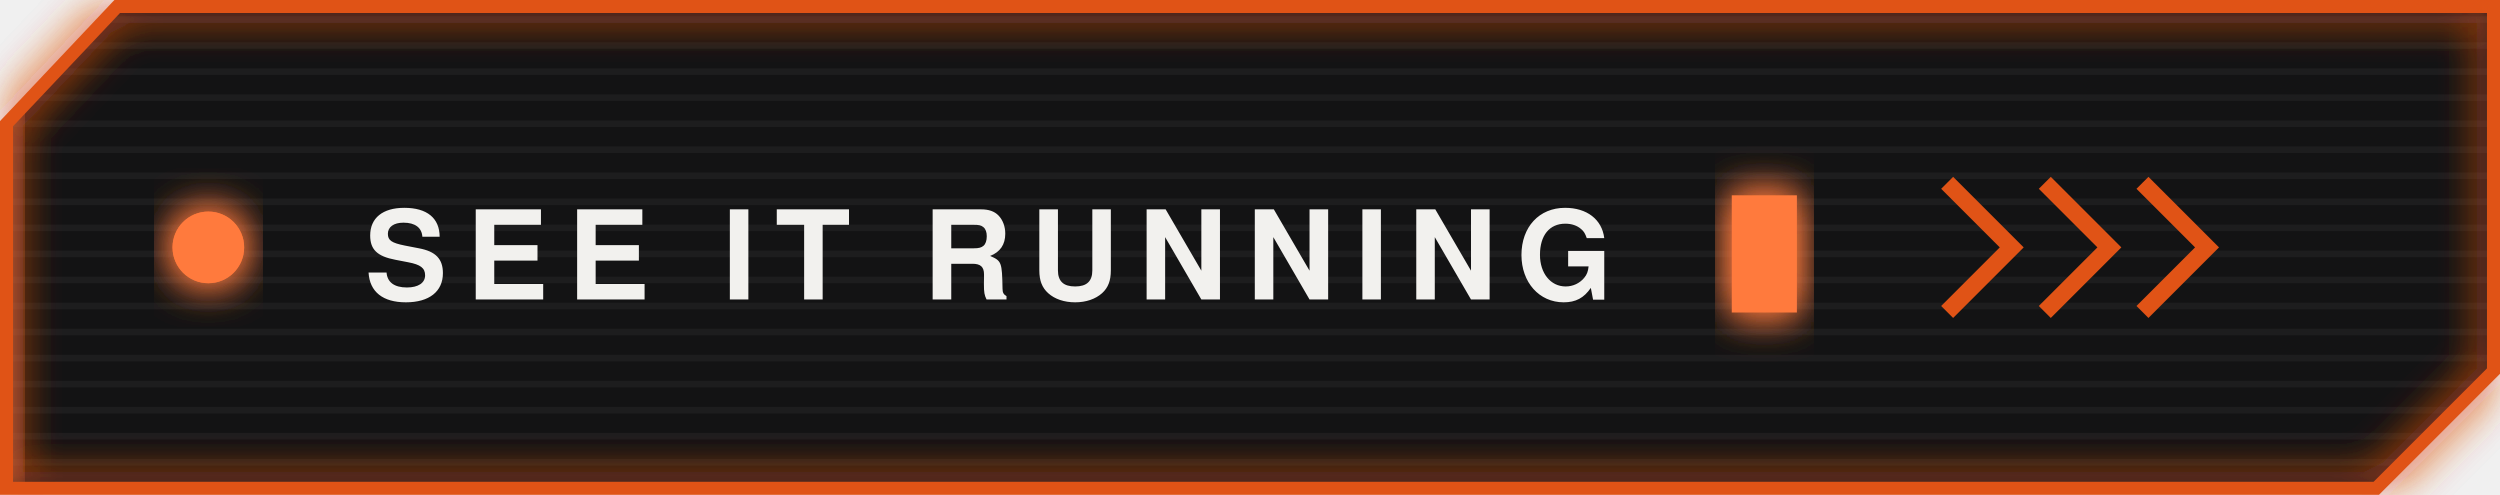
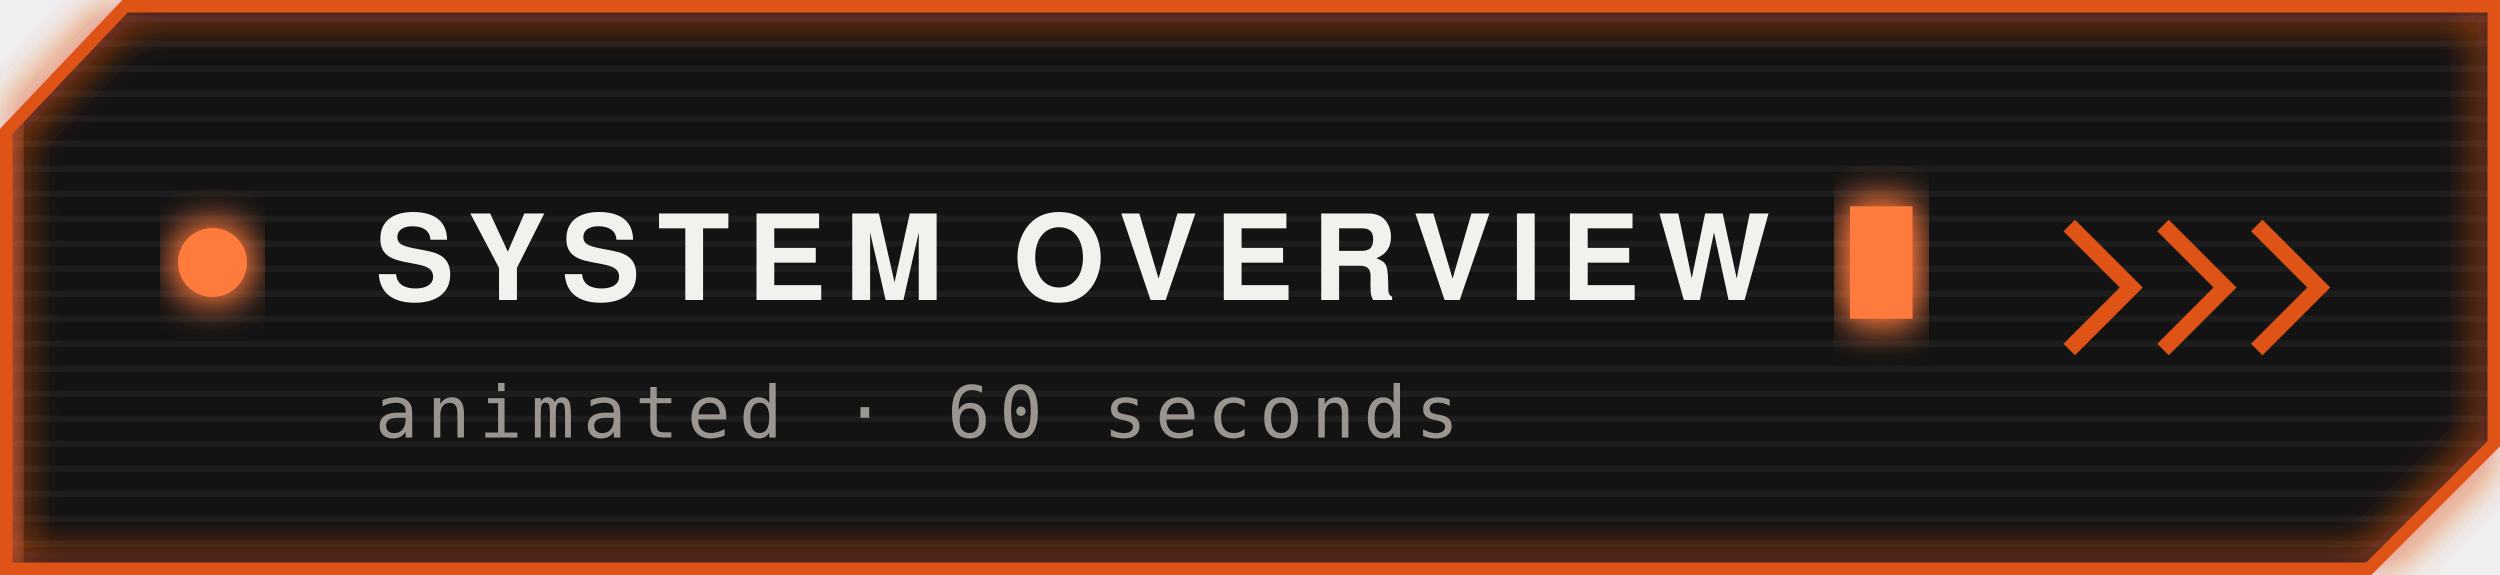
- <svg xmlns="http://www.w3.org/2000/svg" viewBox="0 0 384 76" width="384" height="76" role="img" aria-label="See it running — live demo">
+ <svg xmlns="http://www.w3.org/2000/svg" viewBox="0 0 400 92" width="400" height="92" role="img" aria-label="System overview — an animated walkthrough">
  <style>
    #sweep { transform-box: view-box; transform-origin: 0 0;
             animation: sweep 3.6s cubic-bezier(.35,0,.2,1) infinite }
    @keyframes sweep {
      0%       { transform: translateX(-40px); opacity: 0 }
      10%      { opacity: 1 }
      55%      { opacity: 1 }
-       64%,100% { transform: translateX(424px); opacity: 0 }
+       64%,100% { transform: translateX(440px); opacity: 0 }
    }
    #edge { animation: burn 2.4s ease-in-out infinite }
    @keyframes burn { 0%,100% { opacity: .95 } 50% { opacity: .55 } }

    #dot { transform-box: fill-box; transform-origin: center;
           animation: beat 1.6s ease-in-out infinite }
    @keyframes beat { 0%,100% { transform: scale(1) } 50% { transform: scale(.66) } }
    #halo { transform-box: fill-box; transform-origin: center;
            animation: halo 1.6s ease-out infinite }
    @keyframes halo { 0% { transform: scale(1); opacity:.6 }
                      70%,100% { transform: scale(3.6); opacity:0 } }

    #cur { animation: blink 1.05s steps(1,end) infinite }
    @keyframes blink { 0%,55% { opacity: 1 } 56%,100% { opacity: 0 } }

    #cv0, #cv1, #cv2 { animation: chase 1.5s ease-in-out infinite }
    #cv1 { animation-delay: .16s }
    #cv2 { animation-delay: .32s }
    @keyframes chase { 0%,100% { opacity: .22 } 22% { opacity: 1 } }

    /* Glitch: a short tear every few seconds, not a constant wobble. */
    #gTop, #gBot, #gGhost { opacity: 0 }
    #gTop { transform-box: view-box; transform-origin: 0 0;
            animation: gtop 5.2s steps(1,end) infinite }
    #gBot { transform-box: view-box; transform-origin: 0 0;
            animation: gbot 5.2s steps(1,end) infinite }
    #gGhost { transform-box: view-box; transform-origin: 0 0;
              animation: gghost 5.2s steps(1,end) infinite }
    @keyframes gtop { 0%,71% {opacity:0; transform:translateX(0)}
      72% {opacity:1; transform:translateX(-5px)}
      74% {opacity:1; transform:translateX(3px)}
      76%,100% {opacity:0; transform:translateX(0)} }
    @keyframes gbot { 0%,71% {opacity:0; transform:translateX(0)}
      72% {opacity:1; transform:translateX(4px)}
      74% {opacity:1; transform:translateX(-3px)}
      76%,100% {opacity:0; transform:translateX(0)} }
    @keyframes gghost { 0%,70.9% {opacity:0}
      71% {opacity:.85; transform:translate(2px,-1px)}
      76%,100% {opacity:0} }

    @media (prefers-reduced-motion: reduce) {
      #sweep, #halo, #gTop, #gBot, #gGhost { display: none }
      #edge, #dot, #cur, #cv0, #cv1, #cv2 { animation: none; opacity: 1 }
    }
  </style>
  <defs>
    <clipPath id="panelClip">
-       <path d="M18 1 H383 V57 L365 75 H1 V19 Z" />
+       <path d="M20 1 H399 V71 L379 91 H1 V21 Z" />
    </clipPath>
    <clipPath id="halfTop">
-       <rect x="0" y="0" width="384" height="39" />
+       <rect x="0" y="0" width="400" height="41" />
    </clipPath>
    <clipPath id="halfBot">
-       <rect x="0" y="39" width="384" height="76" />
+       <rect x="0" y="41" width="400" height="54" />
    </clipPath>
    <filter id="neon" x="-25%" y="-60%" width="150%" height="220%">
      <feGaussianBlur in="SourceGraphic" stdDeviation="3.2" result="b" />
      <feMerge>
        <feMergeNode in="b" />
        <feMergeNode in="b" />
        <feMergeNode in="SourceGraphic" />
      </feMerge>
    </filter>
    <filter id="soft" x="-25%" y="-60%" width="150%" height="220%">
      <feGaussianBlur in="SourceGraphic" stdDeviation="2" />
    </filter>
  </defs>
-   <path d="M18 1 H383 V57 L365 75 H1 V19 Z" fill="#131314" />
+   <path d="M20 1 H399 V71 L379 91 H1 V21 Z" fill="#131314" />
  <g clip-path="url(#panelClip)">
-     <path d="M0 3H384" stroke="#F2F1EE" stroke-width="1" opacity=".05" />
-     <path d="M0 7H384" stroke="#F2F1EE" stroke-width="1" opacity=".05" />
-     <path d="M0 11H384" stroke="#F2F1EE" stroke-width="1" opacity=".05" />
-     <path d="M0 15H384" stroke="#F2F1EE" stroke-width="1" opacity=".05" />
-     <path d="M0 19H384" stroke="#F2F1EE" stroke-width="1" opacity=".05" />
-     <path d="M0 23H384" stroke="#F2F1EE" stroke-width="1" opacity=".05" />
-     <path d="M0 27H384" stroke="#F2F1EE" stroke-width="1" opacity=".05" />
-     <path d="M0 31H384" stroke="#F2F1EE" stroke-width="1" opacity=".05" />
-     <path d="M0 35H384" stroke="#F2F1EE" stroke-width="1" opacity=".05" />
-     <path d="M0 39H384" stroke="#F2F1EE" stroke-width="1" opacity=".05" />
-     <path d="M0 43H384" stroke="#F2F1EE" stroke-width="1" opacity=".05" />
-     <path d="M0 47H384" stroke="#F2F1EE" stroke-width="1" opacity=".05" />
-     <path d="M0 51H384" stroke="#F2F1EE" stroke-width="1" opacity=".05" />
-     <path d="M0 55H384" stroke="#F2F1EE" stroke-width="1" opacity=".05" />
-     <path d="M0 59H384" stroke="#F2F1EE" stroke-width="1" opacity=".05" />
-     <path d="M0 63H384" stroke="#F2F1EE" stroke-width="1" opacity=".05" />
-     <path d="M0 67H384" stroke="#F2F1EE" stroke-width="1" opacity=".05" />
-     <path d="M0 71H384" stroke="#F2F1EE" stroke-width="1" opacity=".05" />
-     <path d="M0 75H384" stroke="#F2F1EE" stroke-width="1" opacity=".05" />
+     <path d="M0 3H400" stroke="#F2F1EE" stroke-width="1" opacity=".05" />
+     <path d="M0 7H400" stroke="#F2F1EE" stroke-width="1" opacity=".05" />
+     <path d="M0 11H400" stroke="#F2F1EE" stroke-width="1" opacity=".05" />
+     <path d="M0 15H400" stroke="#F2F1EE" stroke-width="1" opacity=".05" />
+     <path d="M0 19H400" stroke="#F2F1EE" stroke-width="1" opacity=".05" />
+     <path d="M0 23H400" stroke="#F2F1EE" stroke-width="1" opacity=".05" />
+     <path d="M0 27H400" stroke="#F2F1EE" stroke-width="1" opacity=".05" />
+     <path d="M0 31H400" stroke="#F2F1EE" stroke-width="1" opacity=".05" />
+     <path d="M0 35H400" stroke="#F2F1EE" stroke-width="1" opacity=".05" />
+     <path d="M0 39H400" stroke="#F2F1EE" stroke-width="1" opacity=".05" />
+     <path d="M0 43H400" stroke="#F2F1EE" stroke-width="1" opacity=".05" />
+     <path d="M0 47H400" stroke="#F2F1EE" stroke-width="1" opacity=".05" />
+     <path d="M0 51H400" stroke="#F2F1EE" stroke-width="1" opacity=".05" />
+     <path d="M0 55H400" stroke="#F2F1EE" stroke-width="1" opacity=".05" />
+     <path d="M0 59H400" stroke="#F2F1EE" stroke-width="1" opacity=".05" />
+     <path d="M0 63H400" stroke="#F2F1EE" stroke-width="1" opacity=".05" />
+     <path d="M0 67H400" stroke="#F2F1EE" stroke-width="1" opacity=".05" />
+     <path d="M0 71H400" stroke="#F2F1EE" stroke-width="1" opacity=".05" />
+     <path d="M0 75H400" stroke="#F2F1EE" stroke-width="1" opacity=".05" />
+     <path d="M0 79H400" stroke="#F2F1EE" stroke-width="1" opacity=".05" />
+     <path d="M0 83H400" stroke="#F2F1EE" stroke-width="1" opacity=".05" />
+     <path d="M0 87H400" stroke="#F2F1EE" stroke-width="1" opacity=".05" />
+     <path d="M0 91H400" stroke="#F2F1EE" stroke-width="1" opacity=".05" />
    <g id="sweep">
-       <rect x="0" y="0" width="3" height="76" fill="#FF7A3D" filter="url(#soft)" opacity=".9" />
-       <rect x="0" y="0" width="1.4" height="76" fill="#FFFFFF" opacity=".9" />
+       <rect x="0" y="0" width="3" height="92" fill="#FF7A3D" filter="url(#soft)" opacity=".9" />
+       <rect x="0" y="0" width="1.4" height="92" fill="#FFFFFF" opacity=".9" />
    </g>
  </g>
-   <path id="edge" d="M18 1 H383 V57 L365 75 H1 V19 Z" fill="none" stroke="#E05316" stroke-width="2" filter="url(#neon)" />
-   <circle id="halo" cx="32" cy="38.0" r="5.5" fill="#E05316" />
-   <circle id="dot" cx="32" cy="38.0" r="5.5" fill="#FF7A3D" filter="url(#neon)" />
-   <text x="56" y="46" fill="#F2F1EE" font-family="Helvetica Neue,Helvetica,Arial,sans-serif" font-size="19" font-weight="700" letter-spacing="2.9">SEE IT RUNNING</text>
+   <path id="edge" d="M20 1 H399 V71 L379 91 H1 V21 Z" fill="none" stroke="#E05316" stroke-width="2" filter="url(#neon)" />
+   <circle id="halo" cx="34" cy="42" r="5.5" fill="#E05316" />
+   <circle id="dot" cx="34" cy="42" r="5.5" fill="#FF7A3D" filter="url(#neon)" />
+   <text x="60" y="48" fill="#F2F1EE" font-family="Helvetica Neue,Helvetica,Arial,sans-serif" font-size="19" font-weight="700" letter-spacing="2.9">SYSTEM OVERVIEW</text>
+   <text x="60" y="70" fill="#9A968F" font-family="ui-monospace,SFMono-Regular,Menlo,Consolas,monospace" font-size="11.5" letter-spacing="1.4">animated · 60 seconds</text>
  <g id="gGhost">
-     <text x="56" y="46" fill="#E05316" font-family="Helvetica Neue,Helvetica,Arial,sans-serif" font-size="19" font-weight="700" letter-spacing="2.9">SEE IT RUNNING</text>
+     <text x="60" y="48" fill="#E05316" font-family="Helvetica Neue,Helvetica,Arial,sans-serif" font-size="19" font-weight="700" letter-spacing="2.9">SYSTEM OVERVIEW</text>
  </g>
  <g id="gTop" clip-path="url(#halfTop)">
-     <text x="56" y="46" fill="#F2F1EE" font-family="Helvetica Neue,Helvetica,Arial,sans-serif" font-size="19" font-weight="700" letter-spacing="2.9">SEE IT RUNNING</text>
+     <text x="60" y="48" fill="#F2F1EE" font-family="Helvetica Neue,Helvetica,Arial,sans-serif" font-size="19" font-weight="700" letter-spacing="2.9">SYSTEM OVERVIEW</text>
  </g>
  <g id="gBot" clip-path="url(#halfBot)">
-     <text x="56" y="46" fill="#F2F1EE" font-family="Helvetica Neue,Helvetica,Arial,sans-serif" font-size="19" font-weight="700" letter-spacing="2.9">SEE IT RUNNING</text>
+     <text x="60" y="48" fill="#F2F1EE" font-family="Helvetica Neue,Helvetica,Arial,sans-serif" font-size="19" font-weight="700" letter-spacing="2.9">SYSTEM OVERVIEW</text>
  </g>
-   <rect id="cur" x="266" y="30" width="10" height="18" fill="#FF7A3D" filter="url(#neon)" />
-   <path id="cv0" d="M300 29l9 9-9 9" fill="none" stroke="#E05316" stroke-width="2.6" stroke-linecap="square" />
-   <path id="cv1" d="M315 29l9 9-9 9" fill="none" stroke="#E05316" stroke-width="2.6" stroke-linecap="square" />
-   <path id="cv2" d="M330 29l9 9-9 9" fill="none" stroke="#E05316" stroke-width="2.6" stroke-linecap="square" />
+   <rect id="cur" x="296" y="33" width="10" height="18" fill="#FF7A3D" filter="url(#neon)" />
+   <path id="cv0" d="M332 37l9 9-9 9" fill="none" stroke="#E05316" stroke-width="2.6" stroke-linecap="square" />
+   <path id="cv1" d="M347 37l9 9-9 9" fill="none" stroke="#E05316" stroke-width="2.6" stroke-linecap="square" />
+   <path id="cv2" d="M362 37l9 9-9 9" fill="none" stroke="#E05316" stroke-width="2.6" stroke-linecap="square" />
</svg>
